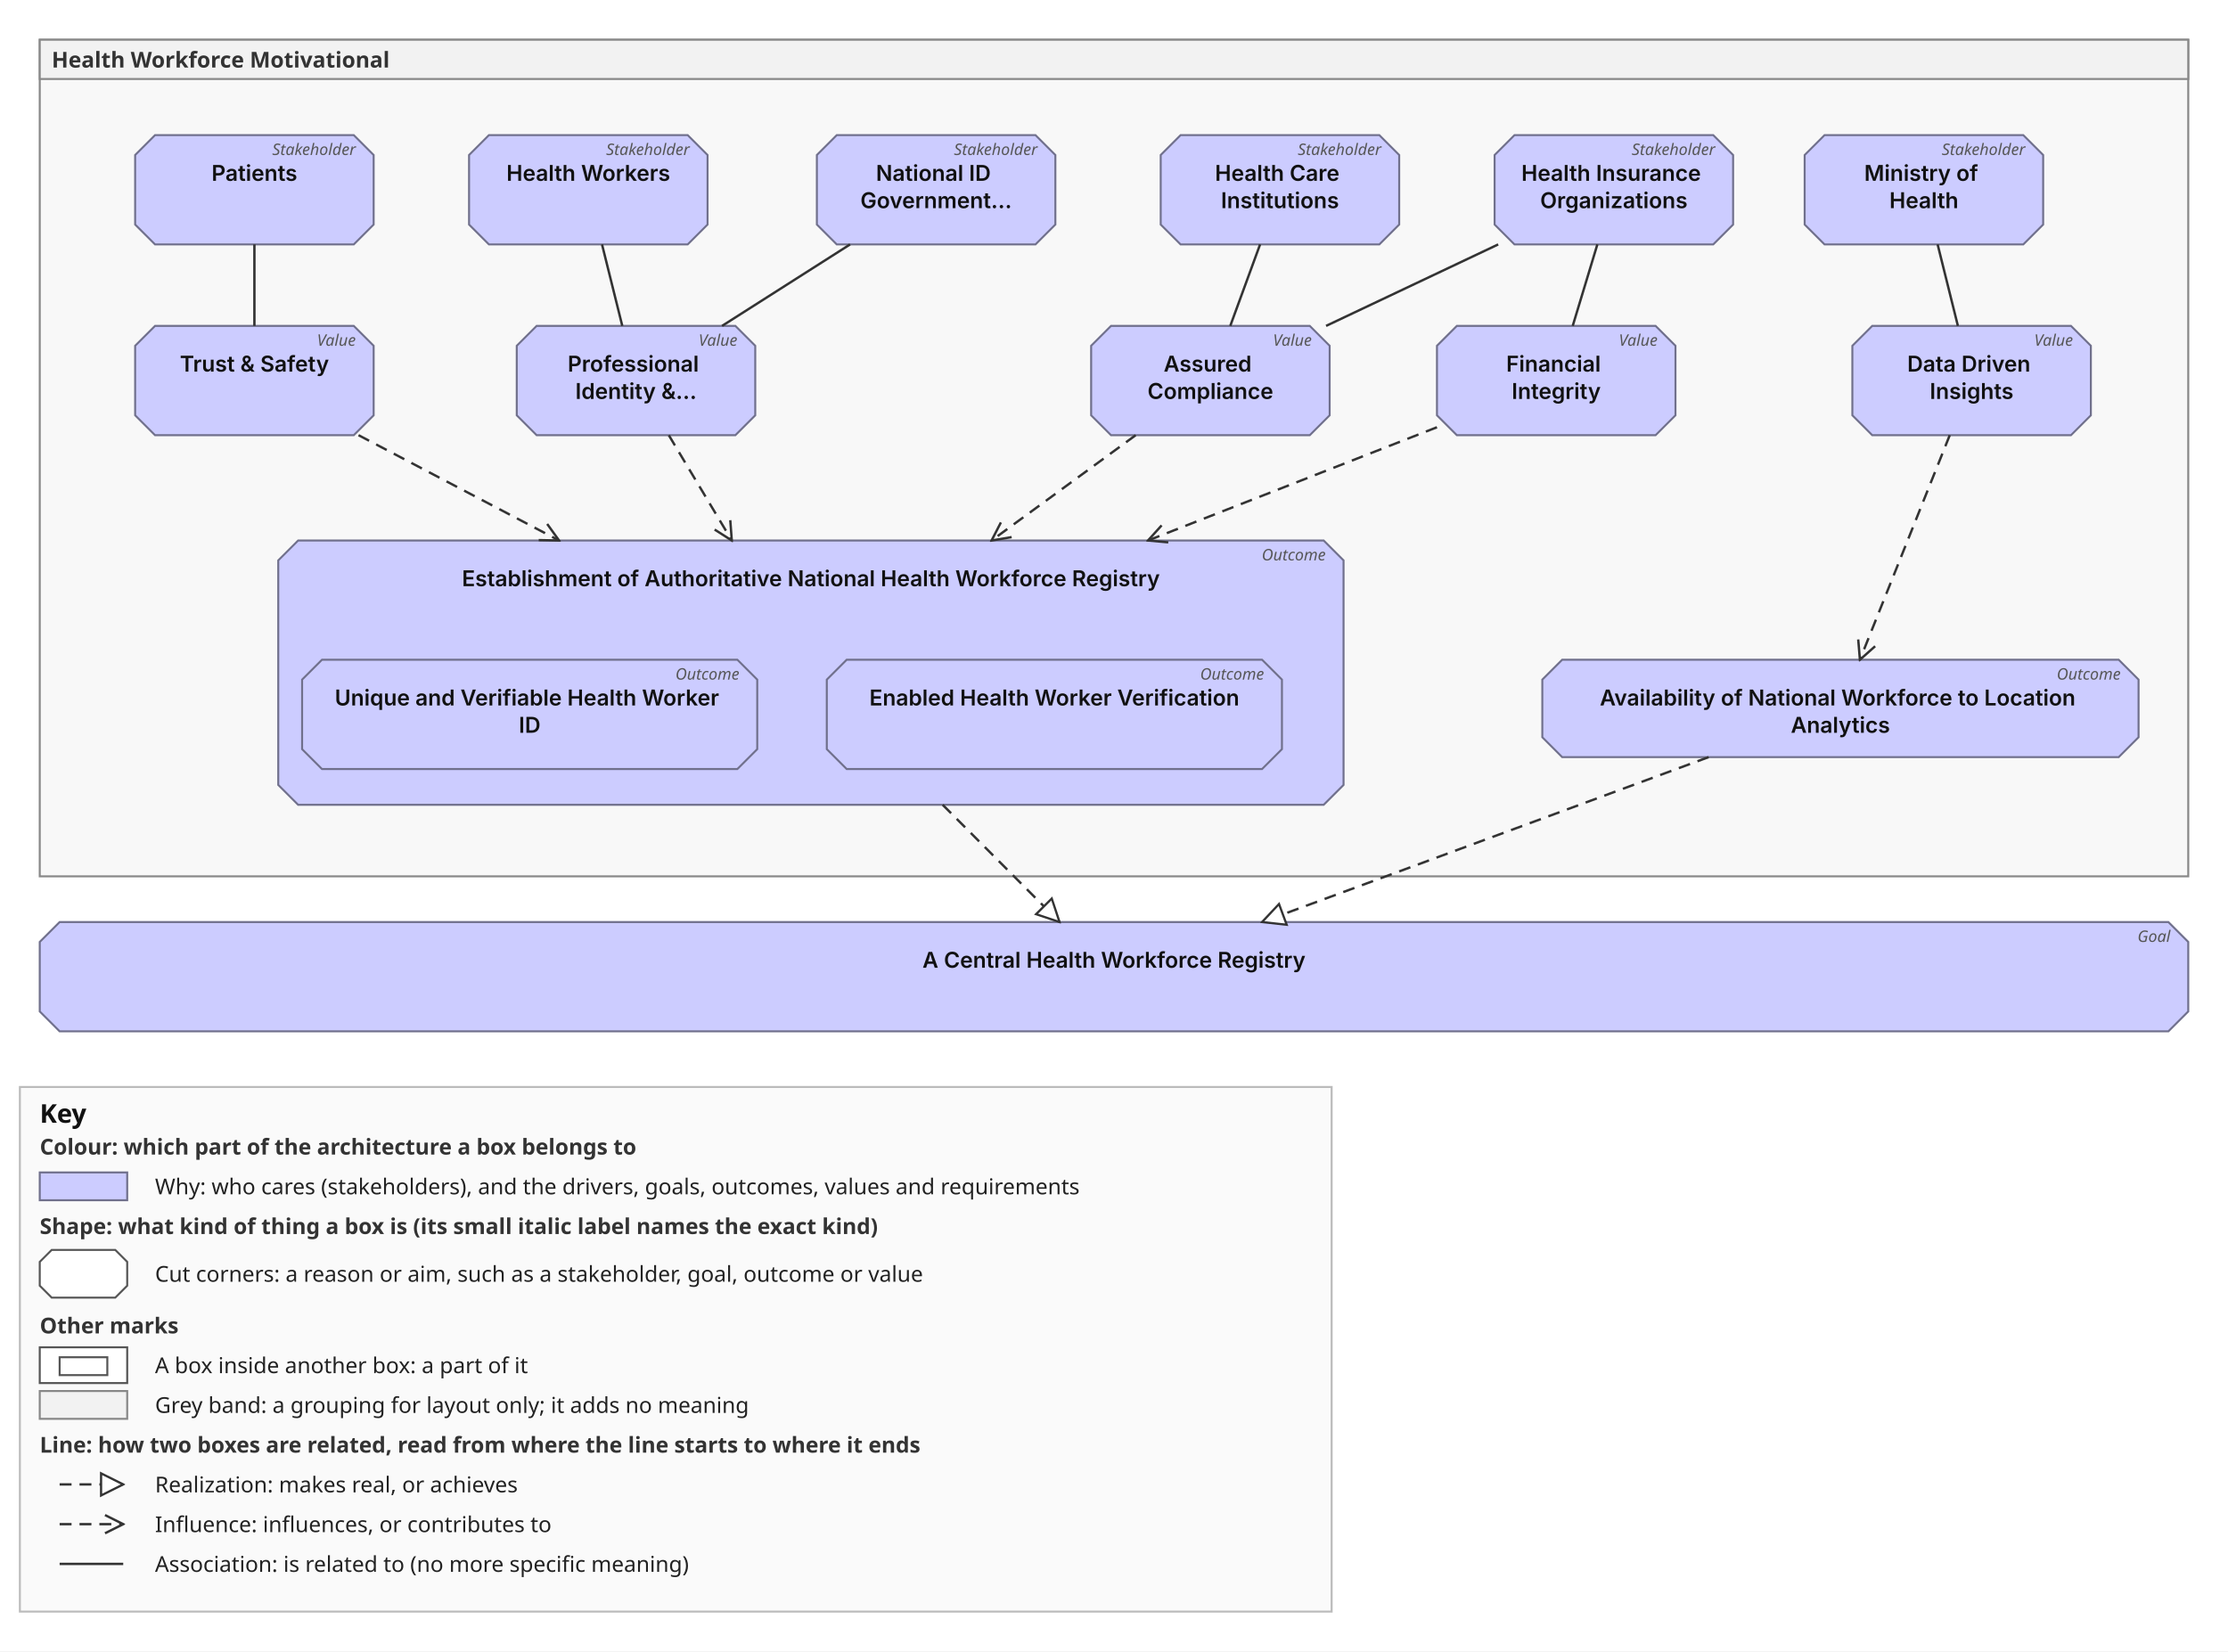
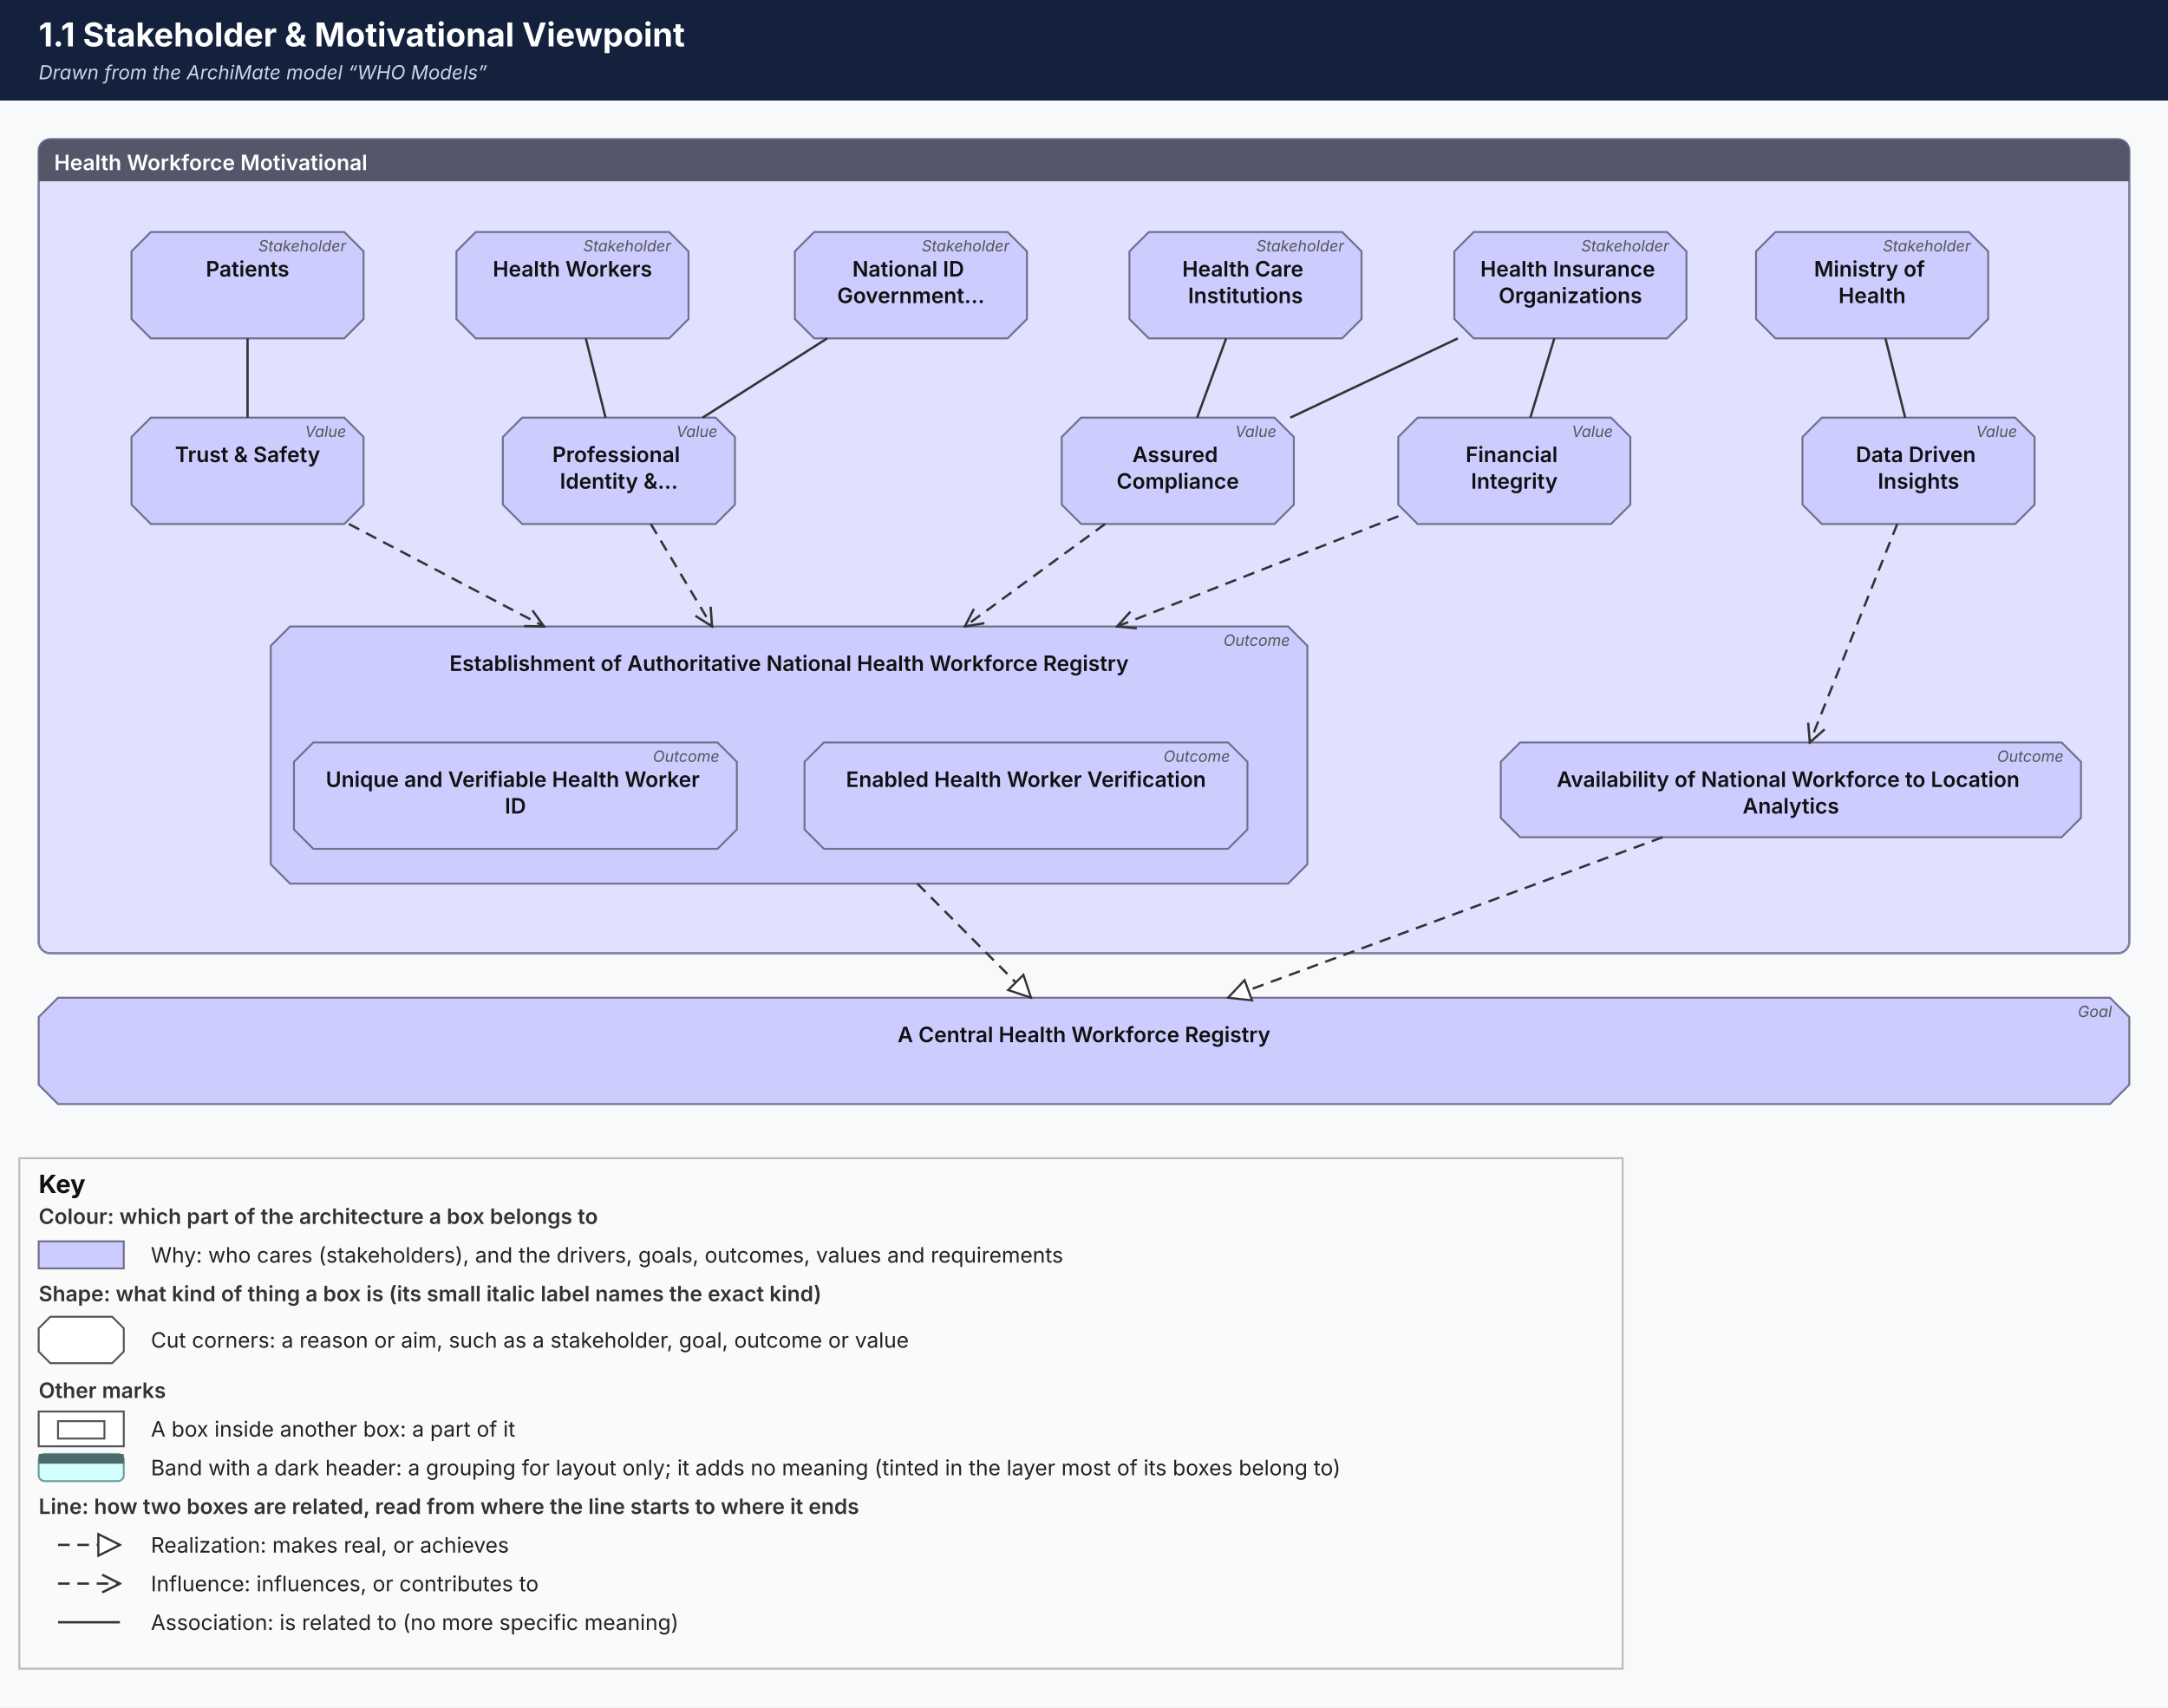
- <svg xmlns="http://www.w3.org/2000/svg" viewBox="115 76 1121 831" width="1121" height="831" role="img" aria-labelledby="av-title">
+ <svg xmlns="http://www.w3.org/2000/svg" viewBox="115 24 1121 883" width="1121" height="883" role="img" aria-labelledby="av-title">
  <style>
- .av-name{font:600 11px system-ui,-apple-system,"Segoe UI",sans-serif;fill:#111}
- .av-type{font:italic 8px system-ui,sans-serif;fill:#555}
- .av-group{font:600 11px system-ui,sans-serif;fill:#333}
- .av-note{font:10px system-ui,sans-serif;fill:#222}
- .av-key{font:11px system-ui,sans-serif;fill:#222}
- .av-keyh{font:600 11px system-ui,sans-serif;fill:#333}
- .av-keyt{font:700 13px system-ui,sans-serif;fill:#111}
- .av-rel{font:9px system-ui,sans-serif;fill:#333;paint-order:stroke;stroke:#fff;stroke-width:3px}
+ .av-name{font:600 11px Inter, "Segoe UI", system-ui, -apple-system, Helvetica, Arial, sans-serif;fill:#111}
+ .av-type{font:italic 8px Inter, "Segoe UI", system-ui, -apple-system, Helvetica, Arial, sans-serif;fill:#555}
+ .av-group{font:600 11px Inter, "Segoe UI", system-ui, -apple-system, Helvetica, Arial, sans-serif;fill:#333}
+ .av-note{font:10px Inter, "Segoe UI", system-ui, -apple-system, Helvetica, Arial, sans-serif;fill:#222}
+ .av-key{font:11px Inter, "Segoe UI", system-ui, -apple-system, Helvetica, Arial, sans-serif;fill:#222}
+ .av-keyh{font:600 11px Inter, "Segoe UI", system-ui, -apple-system, Helvetica, Arial, sans-serif;fill:#333}
+ .av-keyt{font:700 13px Inter, "Segoe UI", system-ui, -apple-system, Helvetica, Arial, sans-serif;fill:#111}
+ .av-rel{font:9px Inter, "Segoe UI", system-ui, -apple-system, Helvetica, Arial, sans-serif;fill:#333;paint-order:stroke;stroke:#fff;stroke-width:3px}
a:hover rect,a:hover polygon,a:focus rect,a:focus polygon{stroke:#06c;stroke-width:2.5}
</style>
  <defs>
    <marker id="arrow-open" viewBox="0 0 12 12" refX="11" refY="6" markerWidth="11" markerHeight="11" orient="auto-start-reverse" markerUnits="userSpaceOnUse">
      <path d="M1 1 L11 6 L1 11" fill="none" stroke="#333" stroke-width="1.3" />
    </marker>
    <marker id="arrow-filled" viewBox="0 0 12 12" refX="11" refY="6" markerWidth="11" markerHeight="11" orient="auto-start-reverse" markerUnits="userSpaceOnUse">
      <path d="M1 1 L11 6 L1 11 Z" fill="#333" />
    </marker>
    <marker id="arrow-small" viewBox="0 0 10 10" refX="9" refY="5" markerWidth="8" markerHeight="8" orient="auto-start-reverse" markerUnits="userSpaceOnUse">
      <path d="M1 1 L9 5 L1 9" fill="none" stroke="#333" stroke-width="1.2" />
    </marker>
    <marker id="triangle-hollow" viewBox="0 0 14 14" refX="13" refY="7" markerWidth="13" markerHeight="13" orient="auto-start-reverse" markerUnits="userSpaceOnUse">
      <path d="M1 1 L13 7 L1 13 Z" fill="#fff" stroke="#333" stroke-width="1.2" />
    </marker>
    <marker id="diamond-filled" viewBox="0 0 16 10" refX="1" refY="5" markerWidth="16" markerHeight="10" orient="auto-start-reverse" markerUnits="userSpaceOnUse">
      <path d="M1 5 L8 1 L15 5 L8 9 Z" fill="#333" />
    </marker>
    <marker id="diamond-hollow" viewBox="0 0 16 10" refX="1" refY="5" markerWidth="16" markerHeight="10" orient="auto-start-reverse" markerUnits="userSpaceOnUse">
      <path d="M1 5 L8 1 L15 5 L8 9 Z" fill="#fff" stroke="#333" stroke-width="1.2" />
    </marker>
    <marker id="dot" viewBox="0 0 8 8" refX="4" refY="4" markerWidth="7" markerHeight="7" orient="auto" markerUnits="userSpaceOnUse">
      <circle cx="4" cy="4" r="3.2" fill="#333" />
    </marker>
    <pattern id="missing" width="8" height="8" patternUnits="userSpaceOnUse" patternTransform="rotate(45)">
      <rect width="8" height="8" fill="#fff" />
      <line x1="0" y1="0" x2="0" y2="8" stroke="#d33" stroke-width="2" />
    </pattern>
  </defs>
-   <rect x="115" y="76" width="1121" height="831" fill="#fff" />
+   <rect x="115" y="24" width="1121" height="883" fill="#f8f9fb" />
+   <rect x="115" y="24" width="1121" height="52" fill="#14213d" />
+   <text x="135" y="48" style="font:700 17px Inter, &quot;Segoe UI&quot;, system-ui, -apple-system, Helvetica, Arial, sans-serif;fill:#fff">1.1 Stakeholder &amp; Motivational Viewpoint</text>
+   <text x="135" y="65" style="font:italic 10px Inter, &quot;Segoe UI&quot;, system-ui, -apple-system, Helvetica, Arial, sans-serif;fill:#c9d6e6">Drawn from the ArchiMate model “WHO Models”</text>
  <g class="av-g">
-     <rect x="135" y="96" width="1081" height="421" fill="#f2f2f2" fill-opacity=".55" stroke="#888" />
-     <rect x="135" y="96" width="1081" height="19.75" fill="#f2f2f2" stroke="#888" />
-     <text class="av-group" x="141" y="110">Health Workforce Motivational</text>
+     <rect x="135" y="96" width="1081" height="421" rx="6" fill="#e0e0ff" stroke="#7e7e9e" stroke-width="1.2" />
+     <path d="M135 102 a6 6 0 0 1 6 -6 h1069 a6 6 0 0 1 6 6 v15.75 h-1081 z" fill="#56566b" />
+     <text class="av-group" x="143" y="112" style="fill:#fff">Health Workforce Motivational</text>
  </g>
  <a href="../../../en/dpi-h-ra/archimate/0.2.0-draft.1/elements/patients/" target="_top">
    <polygon points="193,144 293,144 303,154 303,189 293,199 193,199 183,189 183,154" fill="#ccccff" stroke="#70708c" stroke-width="1" />
    <text class="av-type" x="294" y="154" text-anchor="end">Stakeholder</text>
    <text class="av-name" x="243" y="167" text-anchor="middle">
      <tspan x="243" dy="0">Patients</tspan>
    </text>
  </a>
  <a href="../../../en/dpi-h-ra/archimate/0.2.0-draft.1/elements/trust-safety/" target="_top">
    <polygon points="193,240 293,240 303,250 303,285 293,295 193,295 183,285 183,250" fill="#ccccff" stroke="#70708c" stroke-width="1" />
    <text class="av-type" x="294" y="250" text-anchor="end">Value</text>
    <text class="av-name" x="243" y="263" text-anchor="middle">
      <tspan x="243" dy="0">Trust &amp; Safety</tspan>
    </text>
  </a>
  <a href="../../../en/dpi-h-ra/archimate/0.2.0-draft.1/elements/establishment-of-authoritative-national-health-workforce/" target="_top">
    <polygon points="265,348 781,348 791,358 791,471 781,481 265,481 255,471 255,358" fill="#ccccff" stroke="#70708c" stroke-width="1" />
    <text class="av-type" x="782" y="358" text-anchor="end">Outcome</text>
    <text class="av-name" x="523" y="371" text-anchor="middle">
      <tspan x="523" dy="0">Establishment of Authoritative National Health Workforce Registry</tspan>
    </text>
  </a>
  <a href="../../../en/dpi-h-ra/archimate/0.2.0-draft.1/elements/enabled-health-worker-verification/" target="_top">
    <polygon points="541,408 750,408 760,418 760,453 750,463 541,463 531,453 531,418" fill="#ccccff" stroke="#70708c" stroke-width="1" />
    <text class="av-type" x="751" y="418" text-anchor="end">Outcome</text>
    <text class="av-name" x="645.5" y="431" text-anchor="middle">
      <tspan x="645.5" dy="0">Enabled Health Worker Verification</tspan>
    </text>
  </a>
  <a href="../../../en/dpi-h-ra/archimate/0.2.0-draft.1/elements/unique-and-verifiable-health-worker-id/" target="_top">
    <polygon points="277,408 486,408 496,418 496,453 486,463 277,463 267,453 267,418" fill="#ccccff" stroke="#70708c" stroke-width="1" />
    <text class="av-type" x="487" y="418" text-anchor="end">Outcome</text>
    <text class="av-name" x="381.5" y="431" text-anchor="middle">
      <tspan x="381.5" dy="0">Unique and Verifiable Health Worker</tspan>
      <tspan x="381.5" dy="13.75">ID</tspan>
    </text>
  </a>
  <a href="../../../en/dpi-h-ra/archimate/0.2.0-draft.1/elements/availability-of-national-workforce-to-location-analytics/" target="_top">
    <polygon points="901,408 1181,408 1191,418 1191,447 1181,457 901,457 891,447 891,418" fill="#ccccff" stroke="#70708c" stroke-width="1" />
    <text class="av-type" x="1182" y="418" text-anchor="end">Outcome</text>
    <text class="av-name" x="1041" y="431" text-anchor="middle">
      <tspan x="1041" dy="0">Availability of National Workforce to Location</tspan>
      <tspan x="1041" dy="13.75">Analytics</tspan>
    </text>
  </a>
  <a href="../../../en/dpi-h-ra/archimate/0.2.0-draft.1/elements/health-workers-72c2/" target="_top">
    <polygon points="361,144 461,144 471,154 471,189 461,199 361,199 351,189 351,154" fill="#ccccff" stroke="#70708c" stroke-width="1" />
    <text class="av-type" x="462" y="154" text-anchor="end">Stakeholder</text>
    <text class="av-name" x="411" y="167" text-anchor="middle">
      <tspan x="411" dy="0">Health Workers</tspan>
    </text>
  </a>
  <a href="../../../en/dpi-h-ra/archimate/0.2.0-draft.1/elements/professional-identity-security/" target="_top">
    <polygon points="385,240 485,240 495,250 495,285 485,295 385,295 375,285 375,250" fill="#ccccff" stroke="#70708c" stroke-width="1" />
    <text class="av-type" x="486" y="250" text-anchor="end">Value</text>
    <text class="av-name" x="435" y="263" text-anchor="middle">
      <tspan x="435" dy="0">Professional</tspan>
      <tspan x="435" dy="13.75">Identity &amp;…</tspan>
    </text>
  </a>
  <a href="../../../en/dpi-h-ra/archimate/0.2.0-draft.1/elements/health-care-institutions/" target="_top">
    <polygon points="709,144 809,144 819,154 819,189 809,199 709,199 699,189 699,154" fill="#ccccff" stroke="#70708c" stroke-width="1" />
    <text class="av-type" x="810" y="154" text-anchor="end">Stakeholder</text>
    <text class="av-name" x="759" y="167" text-anchor="middle">
      <tspan x="759" dy="0">Health Care</tspan>
      <tspan x="759" dy="13.75">Institutions</tspan>
    </text>
  </a>
  <a href="../../../en/dpi-h-ra/archimate/0.2.0-draft.1/elements/assured-compliance/" target="_top">
    <polygon points="674,240 774,240 784,250 784,285 774,295 674,295 664,285 664,250" fill="#ccccff" stroke="#70708c" stroke-width="1" />
    <text class="av-type" x="775" y="250" text-anchor="end">Value</text>
    <text class="av-name" x="724" y="263" text-anchor="middle">
      <tspan x="724" dy="0">Assured</tspan>
      <tspan x="724" dy="13.75">Compliance</tspan>
    </text>
  </a>
  <a href="../../../en/dpi-h-ra/archimate/0.2.0-draft.1/elements/health-insurance-organizations/" target="_top">
    <polygon points="877,144 977,144 987,154 987,189 977,199 877,199 867,189 867,154" fill="#ccccff" stroke="#70708c" stroke-width="1" />
    <text class="av-type" x="978" y="154" text-anchor="end">Stakeholder</text>
    <text class="av-name" x="927" y="167" text-anchor="middle">
      <tspan x="927" dy="0">Health Insurance</tspan>
      <tspan x="927" dy="13.75">Organizations</tspan>
    </text>
  </a>
  <a href="../../../en/dpi-h-ra/archimate/0.2.0-draft.1/elements/financial-integrity/" target="_top">
    <polygon points="848,240 948,240 958,250 958,285 948,295 848,295 838,285 838,250" fill="#ccccff" stroke="#70708c" stroke-width="1" />
    <text class="av-type" x="949" y="250" text-anchor="end">Value</text>
    <text class="av-name" x="898" y="263" text-anchor="middle">
      <tspan x="898" dy="0">Financial</tspan>
      <tspan x="898" dy="13.75">Integrity</tspan>
    </text>
  </a>
  <a href="../../../en/dpi-h-ra/archimate/0.2.0-draft.1/elements/ministry-of-health-8779/" target="_top">
    <polygon points="1033,144 1133,144 1143,154 1143,189 1133,199 1033,199 1023,189 1023,154" fill="#ccccff" stroke="#70708c" stroke-width="1" />
    <text class="av-type" x="1134" y="154" text-anchor="end">Stakeholder</text>
    <text class="av-name" x="1083" y="167" text-anchor="middle">
      <tspan x="1083" dy="0">Ministry of</tspan>
      <tspan x="1083" dy="13.75">Health</tspan>
    </text>
  </a>
  <a href="../../../en/dpi-h-ra/archimate/0.2.0-draft.1/elements/data-driven-insights/" target="_top">
    <polygon points="1057,240 1157,240 1167,250 1167,285 1157,295 1057,295 1047,285 1047,250" fill="#ccccff" stroke="#70708c" stroke-width="1" />
    <text class="av-type" x="1158" y="250" text-anchor="end">Value</text>
    <text class="av-name" x="1107" y="263" text-anchor="middle">
      <tspan x="1107" dy="0">Data Driven</tspan>
      <tspan x="1107" dy="13.75">Insights</tspan>
    </text>
  </a>
  <a href="../../../en/dpi-h-ra/archimate/0.2.0-draft.1/elements/national-id-government-provider/" target="_top">
    <polygon points="536,144 636,144 646,154 646,189 636,199 536,199 526,189 526,154" fill="#ccccff" stroke="#70708c" stroke-width="1" />
    <text class="av-type" x="637" y="154" text-anchor="end">Stakeholder</text>
    <text class="av-name" x="586" y="167" text-anchor="middle">
      <tspan x="586" dy="0">National ID</tspan>
      <tspan x="586" dy="13.75">Government…</tspan>
    </text>
  </a>
  <a href="../../../en/dpi-h-ra/archimate/0.2.0-draft.1/elements/a-central-health-workforce-registry/" target="_top">
    <polygon points="145,540 1206,540 1216,550 1216,585 1206,595 145,595 135,585 135,550" fill="#ccccff" stroke="#70708c" stroke-width="1" />
    <text class="av-type" x="1207" y="550" text-anchor="end">Goal</text>
    <text class="av-name" x="675.5" y="563" text-anchor="middle">
      <tspan x="675.5" dy="0">A Central Health Workforce Registry</tspan>
    </text>
  </a>
  <a href="../../../en/dpi-h-ra/archimate/0.2.0-draft.1/relationships/id-a6de1dbc121740e5959bb135d80fda43/" target="_top">
    <path d="M243 199 L243 240" fill="none" stroke="#333" stroke-width="1.2" />
    <path d="M243 199 L243 240" fill="none" stroke="transparent" stroke-width="8" />
  </a>
  <a href="../../../en/dpi-h-ra/archimate/0.2.0-draft.1/relationships/id-7f78639a4d594e91a0e79a82fe623269/" target="_top">
    <path d="M295.4 295 L396.3 348" fill="none" stroke="#333" stroke-width="1.2" stroke-dasharray="6 4" marker-end="url(#arrow-open)" />
    <path d="M295.4 295 L396.3 348" fill="none" stroke="transparent" stroke-width="8" />
  </a>
  <a href="../../../en/dpi-h-ra/archimate/0.2.0-draft.1/relationships/id-d64c163434484e2ab6537550dd0c2213/" target="_top">
    <path d="M589.3 481 L648.1 540" fill="none" stroke="#333" stroke-width="1.2" stroke-dasharray="6 4" marker-end="url(#triangle-hollow)" />
    <path d="M589.3 481 L648.1 540" fill="none" stroke="transparent" stroke-width="8" />
  </a>
  <a href="../../../en/dpi-h-ra/archimate/0.2.0-draft.1/relationships/id-224e51b57d894b53bd4a8d4d122fb099/" target="_top">
    <path d="M974.7 457 L750 540" fill="none" stroke="#333" stroke-width="1.2" stroke-dasharray="6 4" marker-end="url(#triangle-hollow)" />
    <path d="M974.7 457 L750 540" fill="none" stroke="transparent" stroke-width="8" />
  </a>
  <a href="../../../en/dpi-h-ra/archimate/0.2.0-draft.1/relationships/id-63c282851af841b6983cf35c9d20234d/" target="_top">
    <path d="M417.9 199 L428.1 240" fill="none" stroke="#333" stroke-width="1.2" />
    <path d="M417.9 199 L428.1 240" fill="none" stroke="transparent" stroke-width="8" />
  </a>
  <a href="../../../en/dpi-h-ra/archimate/0.2.0-draft.1/relationships/id-7a39ad1f2daf4949ab1ddd7c969858c0/" target="_top">
    <path d="M451.5 295 L483.2 348" fill="none" stroke="#333" stroke-width="1.2" stroke-dasharray="6 4" marker-end="url(#arrow-open)" />
    <path d="M451.5 295 L483.2 348" fill="none" stroke="transparent" stroke-width="8" />
  </a>
  <a href="../../../en/dpi-h-ra/archimate/0.2.0-draft.1/relationships/id-df6ff62ace4945829f17fb29fa4a57de/" target="_top">
    <path d="M749 199 L734 240" fill="none" stroke="#333" stroke-width="1.2" />
    <path d="M749 199 L734 240" fill="none" stroke="transparent" stroke-width="8" />
  </a>
  <a href="../../../en/dpi-h-ra/archimate/0.2.0-draft.1/relationships/id-353465dfa868411e8f2a3baa6e60f210/" target="_top">
    <path d="M686.4 295 L613.9 348" fill="none" stroke="#333" stroke-width="1.2" stroke-dasharray="6 4" marker-end="url(#arrow-open)" />
    <path d="M686.4 295 L613.9 348" fill="none" stroke="transparent" stroke-width="8" />
  </a>
  <a href="../../../en/dpi-h-ra/archimate/0.2.0-draft.1/relationships/id-22ba0f6c6a9a45c391accaa792c45abb/" target="_top">
    <path d="M918.7 199 L906.3 240" fill="none" stroke="#333" stroke-width="1.2" />
    <path d="M918.7 199 L906.3 240" fill="none" stroke="transparent" stroke-width="8" />
  </a>
  <a href="../../../en/dpi-h-ra/archimate/0.2.0-draft.1/relationships/id-952f31d22996423c94c9d2b8c86f9bf8/" target="_top">
    <path d="M868.8 199 L782.2 240" fill="none" stroke="#333" stroke-width="1.2" />
    <path d="M868.8 199 L782.2 240" fill="none" stroke="transparent" stroke-width="8" />
  </a>
  <a href="../../../en/dpi-h-ra/archimate/0.2.0-draft.1/relationships/id-cfaec018e9394ba39aa7d50e7da0e411/" target="_top">
    <path d="M838 291 L692.6 348" fill="none" stroke="#333" stroke-width="1.2" stroke-dasharray="6 4" marker-end="url(#arrow-open)" />
    <path d="M838 291 L692.6 348" fill="none" stroke="transparent" stroke-width="8" />
  </a>
  <a href="../../../en/dpi-h-ra/archimate/0.2.0-draft.1/relationships/id-c3f08884ae8a4adda1a8360ffafca170/" target="_top">
    <path d="M1089.9 199 L1100.1 240" fill="none" stroke="#333" stroke-width="1.2" />
    <path d="M1089.9 199 L1100.1 240" fill="none" stroke="transparent" stroke-width="8" />
  </a>
  <a href="../../../en/dpi-h-ra/archimate/0.2.0-draft.1/relationships/id-b1c7a50d8eb1466a813d8a1a2ddc659a/" target="_top">
    <path d="M1096 295 L1050.8 408" fill="none" stroke="#333" stroke-width="1.2" stroke-dasharray="6 4" marker-end="url(#arrow-open)" />
    <path d="M1096 295 L1050.8 408" fill="none" stroke="transparent" stroke-width="8" />
  </a>
  <a href="../../../en/dpi-h-ra/archimate/0.2.0-draft.1/relationships/id-f1acde0526b0468e9cc6a42093d86625/" target="_top">
    <path d="M542.7 199 L478.3 240" fill="none" stroke="#333" stroke-width="1.2" />
    <path d="M542.7 199 L478.3 240" fill="none" stroke="transparent" stroke-width="8" />
  </a>
  <g class="av-legend">
-     <rect x="125" y="623" width="660" height="264" fill="#fafafa" stroke="#bbb" />
+     <rect x="125" y="623" width="829" height="264" fill="#fafafa" stroke="#bbb" />
    <text class="av-keyt" x="135" y="641">Key</text>
    <text class="av-keyh" x="135" y="657">Colour: which part of the architecture a box belongs to</text>
    <rect x="135" y="666" width="44" height="14" fill="#ccccff" stroke="#70708c" />
    <text class="av-key" x="193" y="677">Why: who cares (stakeholders), and the drivers, goals, outcomes, values and requirements</text>
    <text class="av-keyh" x="135" y="697">Shape: what kind of thing a box is (its small italic label names the exact kind)</text>
    <polygon points="141,705 173,705 179,711 179,723 173,729 141,729 135,723 135,711" fill="#fff" stroke="#555" />
    <text class="av-key" x="193" y="721">Cut corners: a reason or aim, such as a stakeholder, goal, outcome or value</text>
    <text class="av-keyh" x="135" y="747">Other marks</text>
    <rect x="135" y="754" width="44" height="18" fill="#fff" stroke="#555" />
    <rect x="145" y="759" width="24" height="9" fill="#fff" stroke="#555" />
    <text class="av-key" x="193" y="767">A box inside another box: a part of it</text>
-     <rect x="135" y="776" width="44" height="14" fill="#f2f2f2" stroke="#888" />
-     <text class="av-key" x="193" y="787">Grey band: a grouping for layout only; it adds no meaning</text>
+     <rect x="135" y="776" width="44" height="14" rx="3" fill="#d3ffff" stroke="#709e9e" />
+     <rect x="135" y="776" width="44" height="5" fill="#4c6b6b" />
+     <text class="av-key" x="193" y="787">Band with a dark header: a grouping for layout only; it adds no meaning (tinted in the layer most of its boxes belong to)</text>
    <text class="av-keyh" x="135" y="807">Line: how two boxes are related, read from where the line starts to where it ends</text>
    <path d="M145 823 L177 823" fill="none" stroke="#333" stroke-width="1.2" stroke-dasharray="6 4" marker-end="url(#triangle-hollow)" />
    <text class="av-key" x="193" y="827">Realization: makes real, or achieves</text>
    <path d="M145 843 L177 843" fill="none" stroke="#333" stroke-width="1.2" stroke-dasharray="6 4" marker-end="url(#arrow-open)" />
    <text class="av-key" x="193" y="847">Influence: influences, or contributes to</text>
    <path d="M145 863 L177 863" fill="none" stroke="#333" stroke-width="1.2" />
    <text class="av-key" x="193" y="867">Association: is related to (no more specific meaning)</text>
  </g>
</svg>
